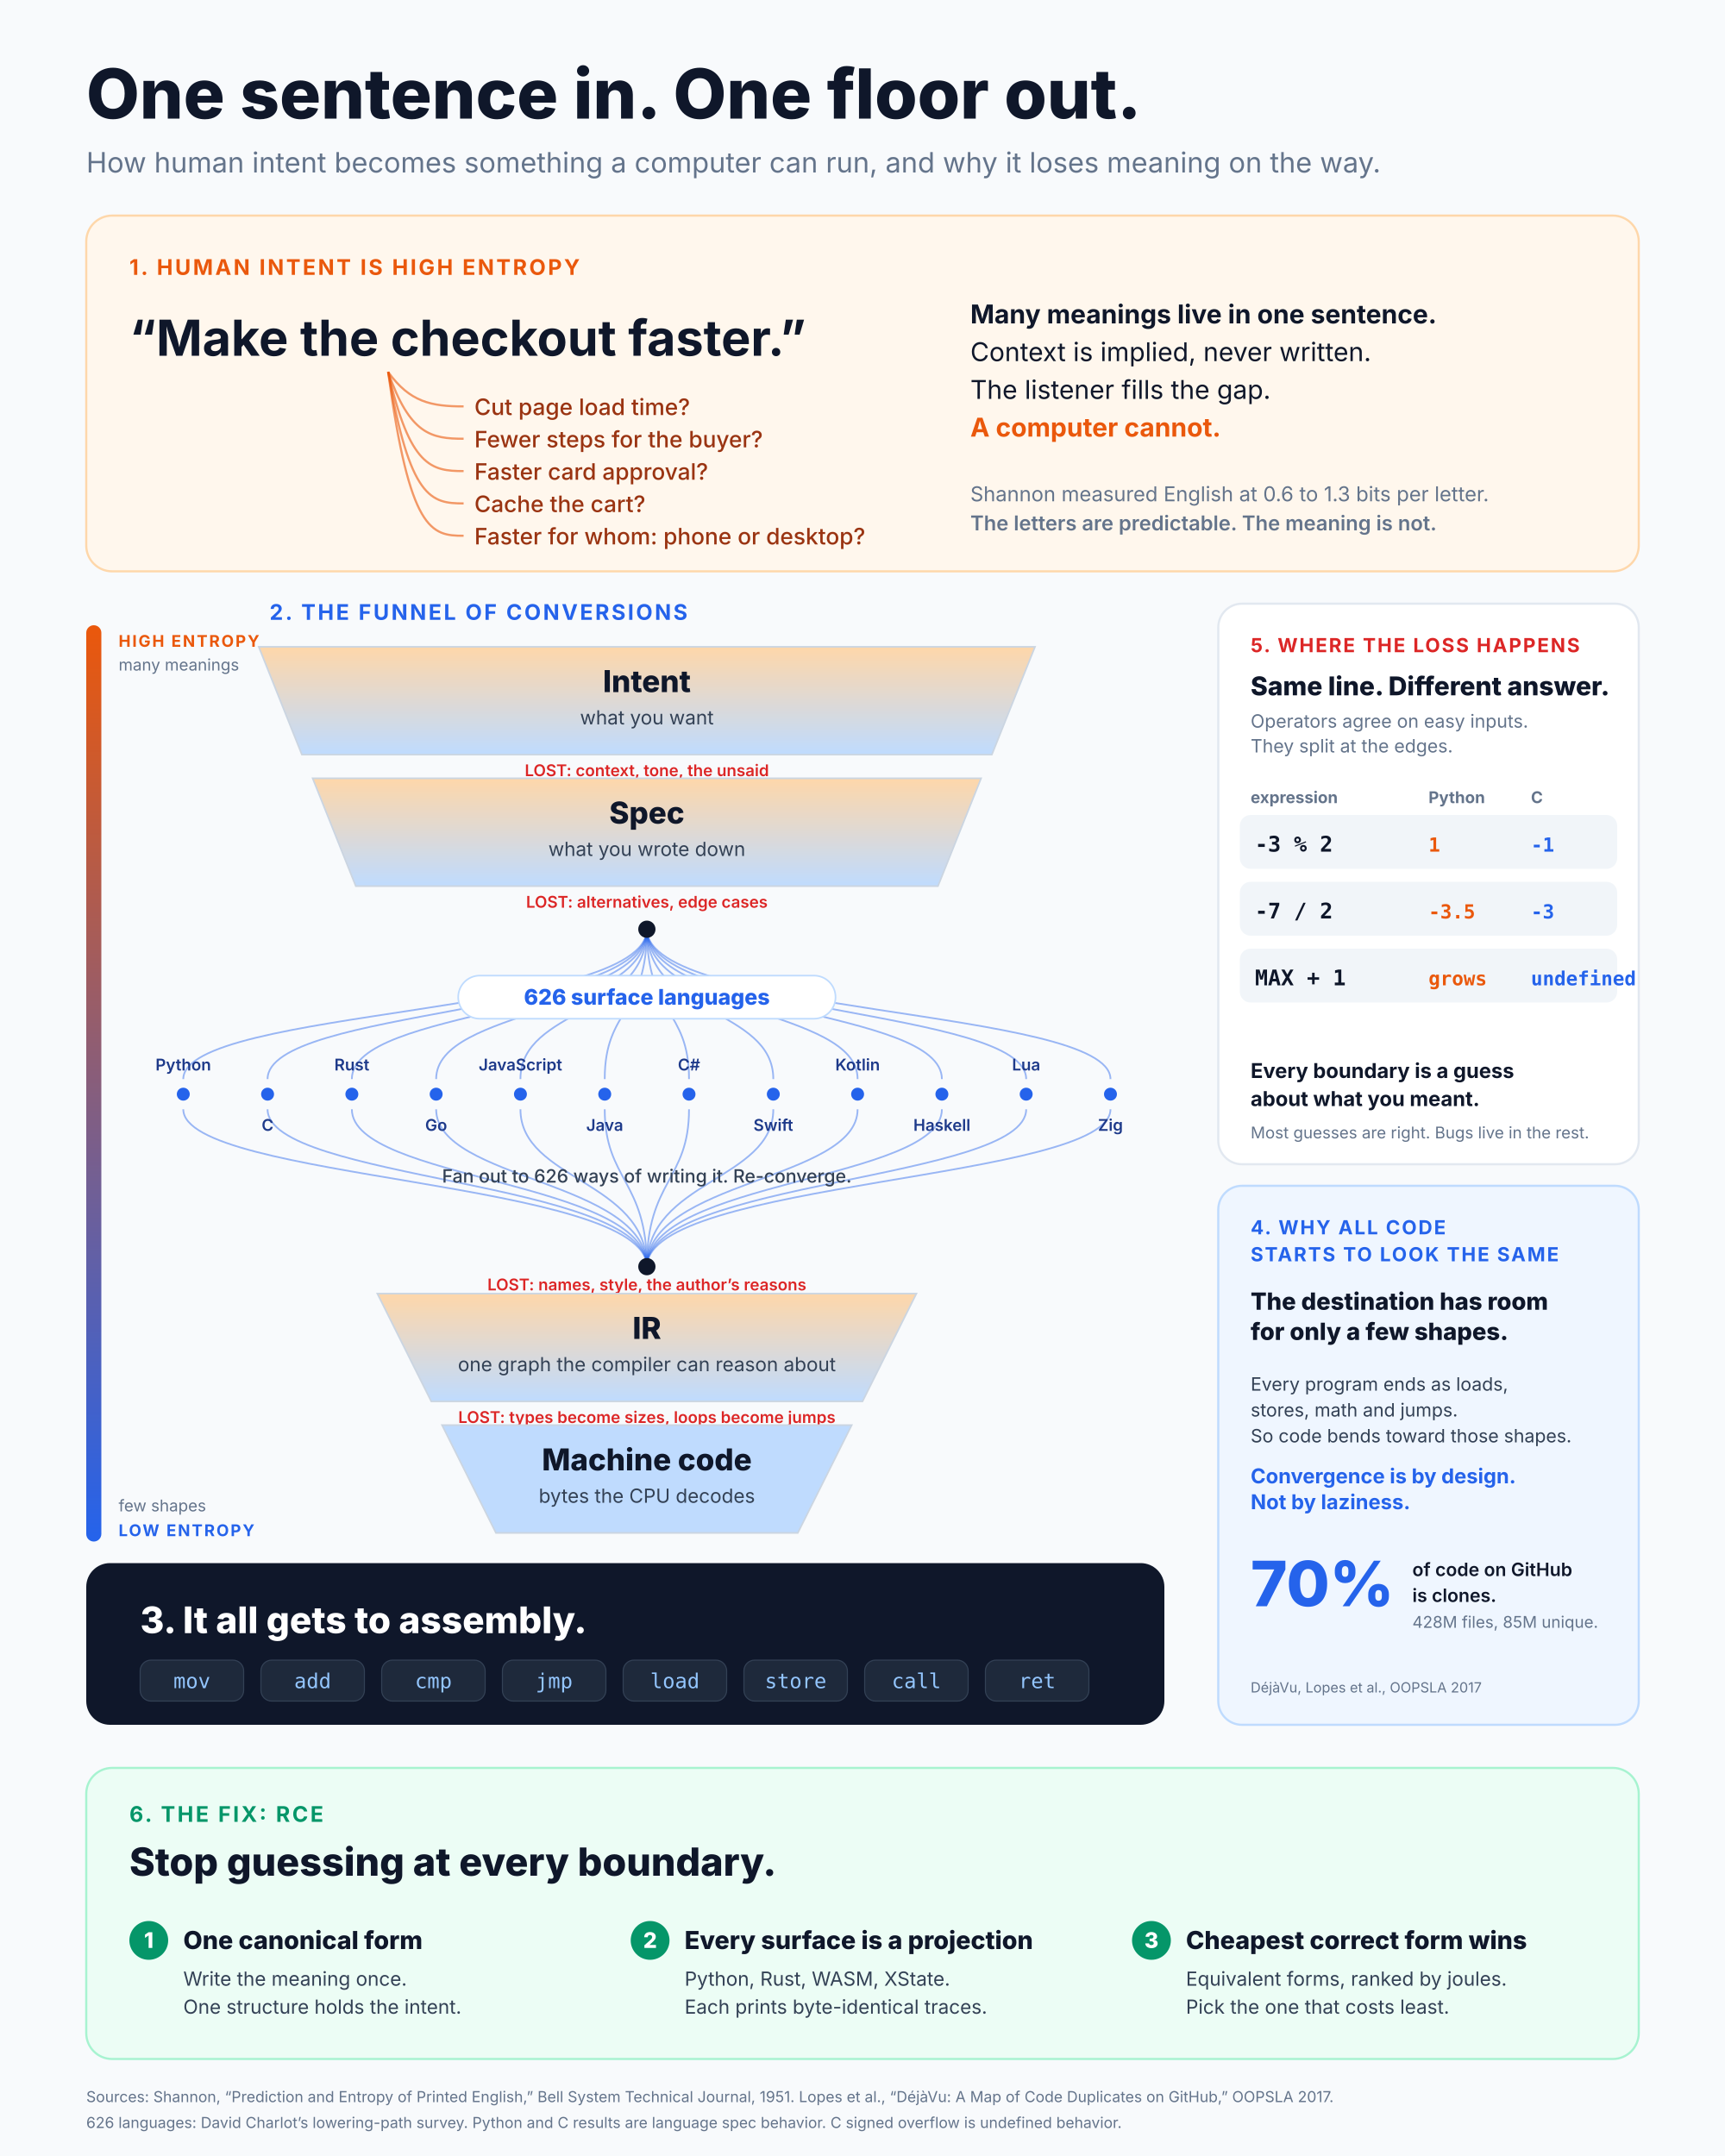
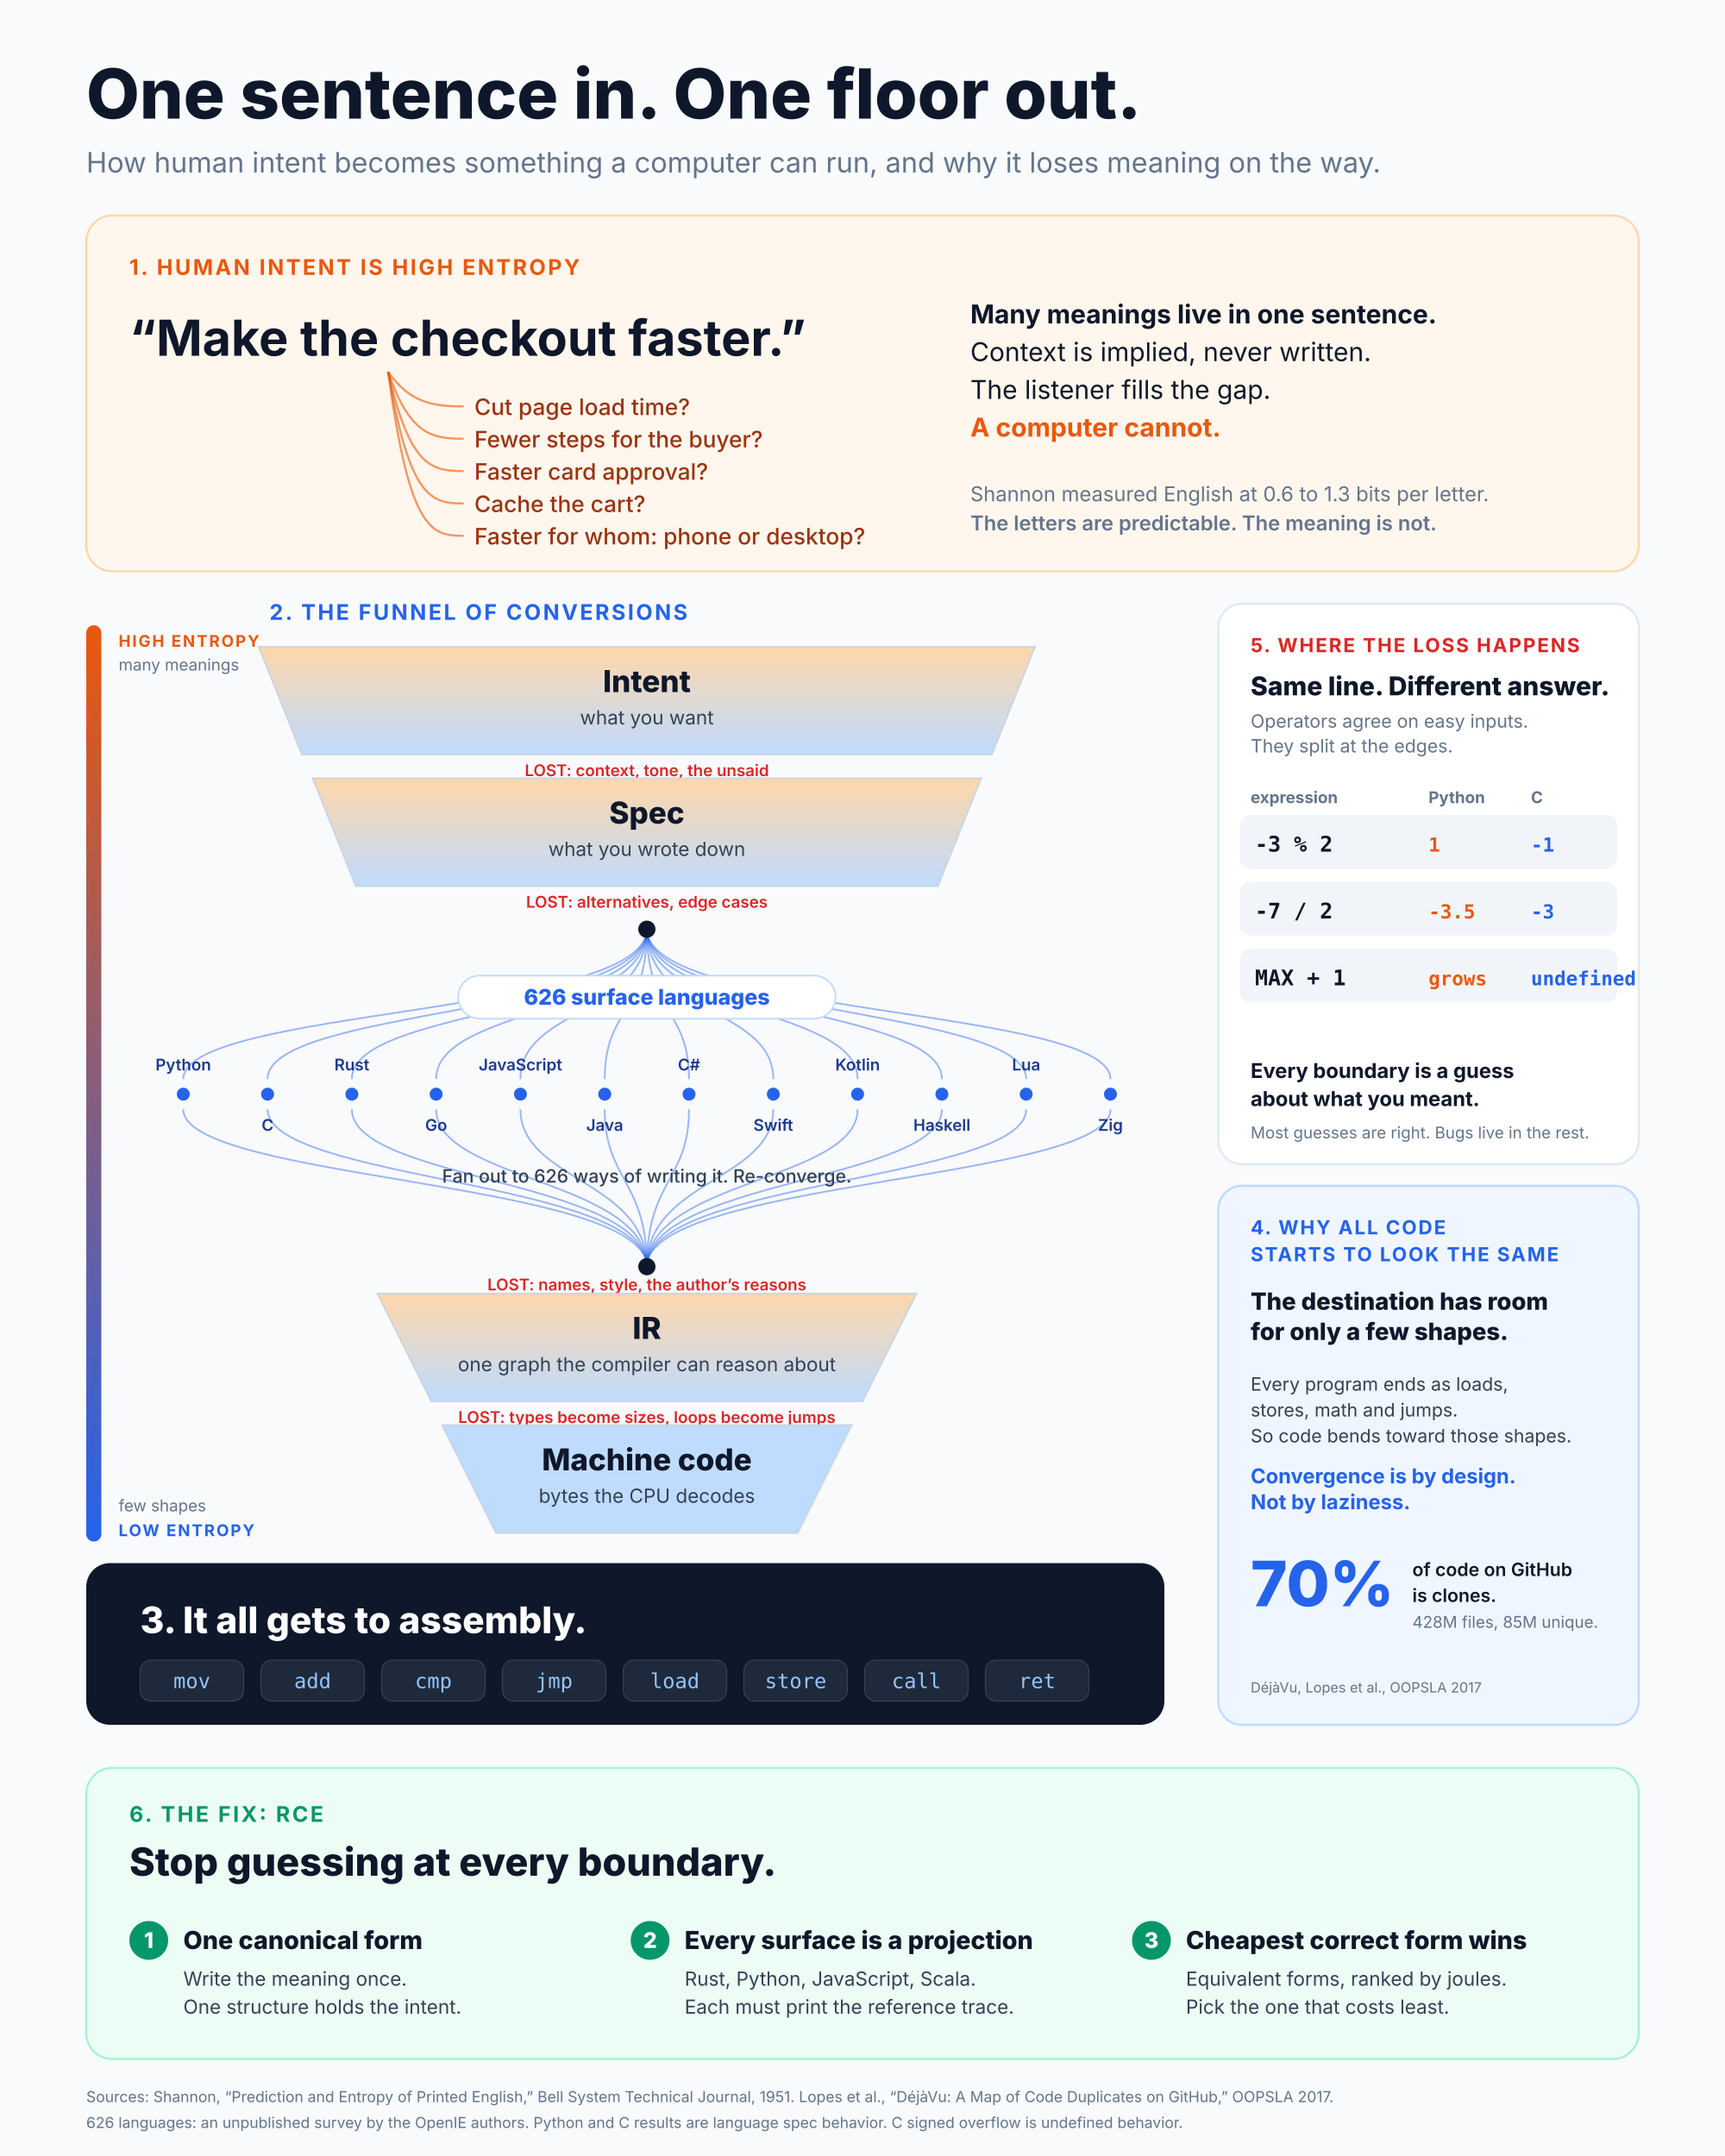
<svg xmlns="http://www.w3.org/2000/svg" width="1600" height="2000" viewBox="0 0 1600 2000">
  <rect width="1600" height="2000" fill="#f8fafc" />
  <defs>
    <linearGradient id="ent" x1="0" y1="0" x2="0" y2="1">
      <stop offset="0" stop-color="#ea580c" />
      <stop offset="1" stop-color="#2563eb" />
    </linearGradient>
    <linearGradient id="fun" x1="0" y1="0" x2="0" y2="1">
      <stop offset="0" stop-color="#fed7aa" />
      <stop offset="1" stop-color="#bfdbfe" />
    </linearGradient>
  </defs>
  <text x="80" y="110" font-family="Inter, 'DejaVu Sans', sans-serif" font-size="64" font-weight="800" fill="#0f172a" text-anchor="start">One sentence in. One floor out.</text>
  <text x="80" y="160" font-family="Inter, 'DejaVu Sans', sans-serif" font-size="26" font-weight="400" fill="#64748b" text-anchor="start">How human intent becomes something a computer can run, and why it loses meaning on the way.</text>
  <rect x="80" y="200" width="1440" height="330" rx="24" fill="#fff7ed" stroke="#fed7aa" stroke-width="2" opacity="1" />
  <text x="120" y="255" font-family="Inter, 'DejaVu Sans', sans-serif" font-size="20" font-weight="700" fill="#ea580c" text-anchor="start" letter-spacing="2">1. HUMAN INTENT IS HIGH ENTROPY</text>
  <text x="120" y="330" font-family="Inter, 'DejaVu Sans', sans-serif" font-size="46" font-weight="700" fill="#0f172a" text-anchor="start">“Make the checkout faster.”</text>
  <path d="M 360 345 C 380 373, 400 377, 430 377" stroke="#ea580c" stroke-width="2" fill="none" opacity="0.6" />
  <text x="440" y="385" font-family="Inter, 'DejaVu Sans', sans-serif" font-size="21" font-weight="500" fill="#9a3412" text-anchor="start">Cut page load time?</text>
  <path d="M 360 345 C 380 403, 400 407, 430 407" stroke="#ea580c" stroke-width="2" fill="none" opacity="0.6" />
  <text x="440" y="415" font-family="Inter, 'DejaVu Sans', sans-serif" font-size="21" font-weight="500" fill="#9a3412" text-anchor="start">Fewer steps for the buyer?</text>
  <path d="M 360 345 C 380 433, 400 437, 430 437" stroke="#ea580c" stroke-width="2" fill="none" opacity="0.6" />
  <text x="440" y="445" font-family="Inter, 'DejaVu Sans', sans-serif" font-size="21" font-weight="500" fill="#9a3412" text-anchor="start">Faster card approval?</text>
  <path d="M 360 345 C 380 463, 400 467, 430 467" stroke="#ea580c" stroke-width="2" fill="none" opacity="0.6" />
  <text x="440" y="475" font-family="Inter, 'DejaVu Sans', sans-serif" font-size="21" font-weight="500" fill="#9a3412" text-anchor="start">Cache the cart?</text>
  <path d="M 360 345 C 380 493, 400 497, 430 497" stroke="#ea580c" stroke-width="2" fill="none" opacity="0.6" />
  <text x="440" y="505" font-family="Inter, 'DejaVu Sans', sans-serif" font-size="21" font-weight="500" fill="#9a3412" text-anchor="start">Faster for whom: phone or desktop?</text>
  <text x="900" y="300" font-family="Inter, 'DejaVu Sans', sans-serif" font-size="24" font-weight="700" fill="#0f172a" text-anchor="start">Many meanings live in one sentence.</text>
  <text x="900" y="335" font-family="Inter, 'DejaVu Sans', sans-serif" font-size="24" font-weight="400" fill="#0f172a" text-anchor="start">Context is implied, never written.</text>
  <text x="900" y="370" font-family="Inter, 'DejaVu Sans', sans-serif" font-size="24" font-weight="400" fill="#0f172a" text-anchor="start">The listener fills the gap.</text>
  <text x="900" y="405" font-family="Inter, 'DejaVu Sans', sans-serif" font-size="24" font-weight="700" fill="#ea580c" text-anchor="start">A computer cannot.</text>
  <text x="900" y="465" font-family="Inter, 'DejaVu Sans', sans-serif" font-size="19" font-weight="400" fill="#64748b" text-anchor="start">Shannon measured English at 0.6 to 1.3 bits per letter.</text>
  <text x="900" y="492" font-family="Inter, 'DejaVu Sans', sans-serif" font-size="19" font-weight="600" fill="#64748b" text-anchor="start">The letters are predictable. The meaning is not.</text>
  <rect x="80" y="580" width="14" height="850" rx="7" fill="url(#ent)" />
  <text x="110" y="600" font-family="Inter, 'DejaVu Sans', sans-serif" font-size="15" font-weight="700" fill="#ea580c" text-anchor="start" letter-spacing="1.5">HIGH ENTROPY</text>
  <text x="110" y="1425" font-family="Inter, 'DejaVu Sans', sans-serif" font-size="15" font-weight="700" fill="#2563eb" text-anchor="start" letter-spacing="1.5">LOW ENTROPY</text>
  <text x="110" y="622" font-family="Inter, 'DejaVu Sans', sans-serif" font-size="15" font-weight="400" fill="#64748b" text-anchor="start">many meanings</text>
  <text x="110" y="1402" font-family="Inter, 'DejaVu Sans', sans-serif" font-size="15" font-weight="400" fill="#64748b" text-anchor="start">few shapes</text>
  <text x="250" y="575" font-family="Inter, 'DejaVu Sans', sans-serif" font-size="20" font-weight="700" fill="#2563eb" text-anchor="start" letter-spacing="2">2. THE FUNNEL OF CONVERSIONS</text>
  <path d="M 240 600 L 960 600 L 920 700 L 280 700 Z" fill="url(#fun)" stroke="#cbd5e1" stroke-width="1.5" />
  <text x="600" y="642" font-family="Inter, 'DejaVu Sans', sans-serif" font-size="28" font-weight="800" fill="#0f172a" text-anchor="middle">Intent</text>
  <text x="600" y="672" font-family="Inter, 'DejaVu Sans', sans-serif" font-size="18" font-weight="400" fill="#334155" text-anchor="middle">what you want</text>
  <text x="600" y="720" font-family="Inter, 'DejaVu Sans', sans-serif" font-size="15" font-weight="600" fill="#dc2626" text-anchor="middle">LOST: context, tone, the unsaid</text>
  <path d="M 290 722 L 910 722 L 870 822 L 330 822 Z" fill="url(#fun)" stroke="#cbd5e1" stroke-width="1.5" />
  <text x="600" y="764" font-family="Inter, 'DejaVu Sans', sans-serif" font-size="28" font-weight="800" fill="#0f172a" text-anchor="middle">Spec</text>
  <text x="600" y="794" font-family="Inter, 'DejaVu Sans', sans-serif" font-size="18" font-weight="400" fill="#334155" text-anchor="middle">what you wrote down</text>
  <text x="600" y="842" font-family="Inter, 'DejaVu Sans', sans-serif" font-size="15" font-weight="600" fill="#dc2626" text-anchor="middle">LOST: alternatives, edge cases</text>
  <path d="M 600 862 C 600 942, 170.0 935, 170.0 1001" stroke="#2563eb" stroke-width="1.6" fill="none" opacity="0.45" />
  <path d="M 170.0 1029 C 170.0 1095, 600 1095, 600 1175" stroke="#2563eb" stroke-width="1.6" fill="none" opacity="0.45" />
  <circle cx="170.0" cy="1015" r="6" fill="#2563eb" />
  <text x="170.0" y="993" font-family="Inter, 'DejaVu Sans', sans-serif" font-size="15" font-weight="600" fill="#1e3a8a" text-anchor="middle">Python</text>
  <path d="M 600 862 C 600 942, 248.182 935, 248.182 1001" stroke="#2563eb" stroke-width="1.6" fill="none" opacity="0.45" />
  <path d="M 248.182 1029 C 248.182 1095, 600 1095, 600 1175" stroke="#2563eb" stroke-width="1.6" fill="none" opacity="0.45" />
  <circle cx="248.182" cy="1015" r="6" fill="#2563eb" />
  <text x="248.182" y="1049" font-family="Inter, 'DejaVu Sans', sans-serif" font-size="15" font-weight="600" fill="#1e3a8a" text-anchor="middle">C</text>
  <path d="M 600 862 C 600 942, 326.364 935, 326.364 1001" stroke="#2563eb" stroke-width="1.6" fill="none" opacity="0.45" />
  <path d="M 326.364 1029 C 326.364 1095, 600 1095, 600 1175" stroke="#2563eb" stroke-width="1.6" fill="none" opacity="0.45" />
  <circle cx="326.364" cy="1015" r="6" fill="#2563eb" />
  <text x="326.364" y="993" font-family="Inter, 'DejaVu Sans', sans-serif" font-size="15" font-weight="600" fill="#1e3a8a" text-anchor="middle">Rust</text>
  <path d="M 600 862 C 600 942, 404.545 935, 404.545 1001" stroke="#2563eb" stroke-width="1.6" fill="none" opacity="0.45" />
  <path d="M 404.545 1029 C 404.545 1095, 600 1095, 600 1175" stroke="#2563eb" stroke-width="1.6" fill="none" opacity="0.45" />
  <circle cx="404.545" cy="1015" r="6" fill="#2563eb" />
  <text x="404.545" y="1049" font-family="Inter, 'DejaVu Sans', sans-serif" font-size="15" font-weight="600" fill="#1e3a8a" text-anchor="middle">Go</text>
  <path d="M 600 862 C 600 942, 482.727 935, 482.727 1001" stroke="#2563eb" stroke-width="1.6" fill="none" opacity="0.45" />
  <path d="M 482.727 1029 C 482.727 1095, 600 1095, 600 1175" stroke="#2563eb" stroke-width="1.6" fill="none" opacity="0.45" />
  <circle cx="482.727" cy="1015" r="6" fill="#2563eb" />
  <text x="482.727" y="993" font-family="Inter, 'DejaVu Sans', sans-serif" font-size="15" font-weight="600" fill="#1e3a8a" text-anchor="middle">JavaScript</text>
  <path d="M 600 862 C 600 942, 560.909 935, 560.909 1001" stroke="#2563eb" stroke-width="1.6" fill="none" opacity="0.45" />
  <path d="M 560.909 1029 C 560.909 1095, 600 1095, 600 1175" stroke="#2563eb" stroke-width="1.6" fill="none" opacity="0.45" />
  <circle cx="560.909" cy="1015" r="6" fill="#2563eb" />
  <text x="560.909" y="1049" font-family="Inter, 'DejaVu Sans', sans-serif" font-size="15" font-weight="600" fill="#1e3a8a" text-anchor="middle">Java</text>
  <path d="M 600 862 C 600 942, 639.091 935, 639.091 1001" stroke="#2563eb" stroke-width="1.6" fill="none" opacity="0.45" />
  <path d="M 639.091 1029 C 639.091 1095, 600 1095, 600 1175" stroke="#2563eb" stroke-width="1.6" fill="none" opacity="0.45" />
  <circle cx="639.091" cy="1015" r="6" fill="#2563eb" />
  <text x="639.091" y="993" font-family="Inter, 'DejaVu Sans', sans-serif" font-size="15" font-weight="600" fill="#1e3a8a" text-anchor="middle">C#</text>
  <path d="M 600 862 C 600 942, 717.273 935, 717.273 1001" stroke="#2563eb" stroke-width="1.6" fill="none" opacity="0.45" />
  <path d="M 717.273 1029 C 717.273 1095, 600 1095, 600 1175" stroke="#2563eb" stroke-width="1.6" fill="none" opacity="0.45" />
  <circle cx="717.273" cy="1015" r="6" fill="#2563eb" />
  <text x="717.273" y="1049" font-family="Inter, 'DejaVu Sans', sans-serif" font-size="15" font-weight="600" fill="#1e3a8a" text-anchor="middle">Swift</text>
  <path d="M 600 862 C 600 942, 795.455 935, 795.455 1001" stroke="#2563eb" stroke-width="1.6" fill="none" opacity="0.45" />
  <path d="M 795.455 1029 C 795.455 1095, 600 1095, 600 1175" stroke="#2563eb" stroke-width="1.6" fill="none" opacity="0.45" />
  <circle cx="795.455" cy="1015" r="6" fill="#2563eb" />
  <text x="795.455" y="993" font-family="Inter, 'DejaVu Sans', sans-serif" font-size="15" font-weight="600" fill="#1e3a8a" text-anchor="middle">Kotlin</text>
  <path d="M 600 862 C 600 942, 873.636 935, 873.636 1001" stroke="#2563eb" stroke-width="1.6" fill="none" opacity="0.45" />
  <path d="M 873.636 1029 C 873.636 1095, 600 1095, 600 1175" stroke="#2563eb" stroke-width="1.6" fill="none" opacity="0.45" />
  <circle cx="873.636" cy="1015" r="6" fill="#2563eb" />
  <text x="873.636" y="1049" font-family="Inter, 'DejaVu Sans', sans-serif" font-size="15" font-weight="600" fill="#1e3a8a" text-anchor="middle">Haskell</text>
  <path d="M 600 862 C 600 942, 951.818 935, 951.818 1001" stroke="#2563eb" stroke-width="1.6" fill="none" opacity="0.45" />
  <path d="M 951.818 1029 C 951.818 1095, 600 1095, 600 1175" stroke="#2563eb" stroke-width="1.6" fill="none" opacity="0.45" />
  <circle cx="951.818" cy="1015" r="6" fill="#2563eb" />
  <text x="951.818" y="993" font-family="Inter, 'DejaVu Sans', sans-serif" font-size="15" font-weight="600" fill="#1e3a8a" text-anchor="middle">Lua</text>
  <path d="M 600 862 C 600 942, 1030.0 935, 1030.0 1001" stroke="#2563eb" stroke-width="1.6" fill="none" opacity="0.45" />
  <path d="M 1030.0 1029 C 1030.0 1095, 600 1095, 600 1175" stroke="#2563eb" stroke-width="1.6" fill="none" opacity="0.45" />
  <circle cx="1030.0" cy="1015" r="6" fill="#2563eb" />
  <text x="1030.0" y="1049" font-family="Inter, 'DejaVu Sans', sans-serif" font-size="15" font-weight="600" fill="#1e3a8a" text-anchor="middle">Zig</text>
  <circle cx="600" cy="862" r="8" fill="#0f172a" />
  <circle cx="600" cy="1175" r="8" fill="#0f172a" />
  <rect x="425" y="905" width="350" height="40" rx="20" fill="#ffffff" stroke="#bfdbfe" stroke-width="1.5" opacity="1" />
  <text x="600" y="932" font-family="Inter, 'DejaVu Sans', sans-serif" font-size="20" font-weight="800" fill="#2563eb" text-anchor="middle">626 surface languages</text>
  <text x="600" y="1097" font-family="Inter, 'DejaVu Sans', sans-serif" font-size="17" font-weight="500" fill="#334155" text-anchor="middle">Fan out to 626 ways of writing it. Re-converge.</text>
  <text x="600" y="1197" font-family="Inter, 'DejaVu Sans', sans-serif" font-size="15" font-weight="600" fill="#dc2626" text-anchor="middle">LOST: names, style, the author’s reasons</text>
  <path d="M 350 1200 L 850 1200 L 800 1300 L 400 1300 Z" fill="url(#fun)" stroke="#cbd5e1" stroke-width="1.5" />
  <text x="600" y="1242" font-family="Inter, 'DejaVu Sans', sans-serif" font-size="28" font-weight="800" fill="#0f172a" text-anchor="middle">IR</text>
  <text x="600" y="1272" font-family="Inter, 'DejaVu Sans', sans-serif" font-size="18" font-weight="400" fill="#334155" text-anchor="middle">one graph the compiler can reason about</text>
  <text x="600" y="1320" font-family="Inter, 'DejaVu Sans', sans-serif" font-size="15" font-weight="600" fill="#dc2626" text-anchor="middle">LOST: types become sizes, loops become jumps</text>
  <path d="M 410 1322 L 790 1322 L 740 1422 L 460 1422 Z" fill="#bfdbfe" stroke="#cbd5e1" stroke-width="1.5" />
  <text x="600" y="1364" font-family="Inter, 'DejaVu Sans', sans-serif" font-size="28" font-weight="800" fill="#0f172a" text-anchor="middle">Machine code</text>
  <text x="600" y="1394" font-family="Inter, 'DejaVu Sans', sans-serif" font-size="18" font-weight="400" fill="#334155" text-anchor="middle">bytes the CPU decodes</text>
  <rect x="80" y="1450" width="1000" height="150" rx="22" fill="#0f172a" stroke="none" stroke-width="0" opacity="1" />
  <text x="130" y="1515" font-family="Inter, 'DejaVu Sans', sans-serif" font-size="34" font-weight="800" fill="#ffffff" text-anchor="start">3. It all gets to assembly.</text>
  <rect x="130" y="1540" width="96" height="38" rx="10" fill="#1e293b" stroke="#334155" stroke-width="1" opacity="1" />
  <text x="178" y="1566" font-family="'DM Mono', 'DejaVu Sans Mono', monospace" font-size="19" font-weight="500" fill="#93c5fd" text-anchor="middle">mov</text>
  <rect x="242" y="1540" width="96" height="38" rx="10" fill="#1e293b" stroke="#334155" stroke-width="1" opacity="1" />
  <text x="290" y="1566" font-family="'DM Mono', 'DejaVu Sans Mono', monospace" font-size="19" font-weight="500" fill="#93c5fd" text-anchor="middle">add</text>
  <rect x="354" y="1540" width="96" height="38" rx="10" fill="#1e293b" stroke="#334155" stroke-width="1" opacity="1" />
  <text x="402" y="1566" font-family="'DM Mono', 'DejaVu Sans Mono', monospace" font-size="19" font-weight="500" fill="#93c5fd" text-anchor="middle">cmp</text>
  <rect x="466" y="1540" width="96" height="38" rx="10" fill="#1e293b" stroke="#334155" stroke-width="1" opacity="1" />
  <text x="514" y="1566" font-family="'DM Mono', 'DejaVu Sans Mono', monospace" font-size="19" font-weight="500" fill="#93c5fd" text-anchor="middle">jmp</text>
  <rect x="578" y="1540" width="96" height="38" rx="10" fill="#1e293b" stroke="#334155" stroke-width="1" opacity="1" />
  <text x="626" y="1566" font-family="'DM Mono', 'DejaVu Sans Mono', monospace" font-size="19" font-weight="500" fill="#93c5fd" text-anchor="middle">load</text>
  <rect x="690" y="1540" width="96" height="38" rx="10" fill="#1e293b" stroke="#334155" stroke-width="1" opacity="1" />
  <text x="738" y="1566" font-family="'DM Mono', 'DejaVu Sans Mono', monospace" font-size="19" font-weight="500" fill="#93c5fd" text-anchor="middle">store</text>
  <rect x="802" y="1540" width="96" height="38" rx="10" fill="#1e293b" stroke="#334155" stroke-width="1" opacity="1" />
  <text x="850" y="1566" font-family="'DM Mono', 'DejaVu Sans Mono', monospace" font-size="19" font-weight="500" fill="#93c5fd" text-anchor="middle">call</text>
  <rect x="914" y="1540" width="96" height="38" rx="10" fill="#1e293b" stroke="#334155" stroke-width="1" opacity="1" />
  <text x="962" y="1566" font-family="'DM Mono', 'DejaVu Sans Mono', monospace" font-size="19" font-weight="500" fill="#93c5fd" text-anchor="middle">ret</text>
  <rect x="1130" y="560" width="390" height="520" rx="22" fill="#ffffff" stroke="#e2e8f0" stroke-width="2" opacity="1" />
  <text x="1160" y="605" font-family="Inter, 'DejaVu Sans', sans-serif" font-size="18" font-weight="700" fill="#dc2626" text-anchor="start" letter-spacing="1.5">5. WHERE THE LOSS HAPPENS</text>
  <text x="1160" y="645" font-family="Inter, 'DejaVu Sans', sans-serif" font-size="24" font-weight="800" fill="#0f172a" text-anchor="start">Same line. Different answer.</text>
  <text x="1160" y="675" font-family="Inter, 'DejaVu Sans', sans-serif" font-size="17" font-weight="400" fill="#64748b" text-anchor="start">Operators agree on easy inputs.</text>
  <text x="1160" y="698" font-family="Inter, 'DejaVu Sans', sans-serif" font-size="17" font-weight="400" fill="#64748b" text-anchor="start">They split at the edges.</text>
  <text x="1160" y="745" font-family="Inter, 'DejaVu Sans', sans-serif" font-size="15" font-weight="700" fill="#64748b" text-anchor="start">expression</text>
  <text x="1325" y="745" font-family="Inter, 'DejaVu Sans', sans-serif" font-size="15" font-weight="700" fill="#64748b" text-anchor="start">Python</text>
  <text x="1420" y="745" font-family="Inter, 'DejaVu Sans', sans-serif" font-size="15" font-weight="700" fill="#64748b" text-anchor="start">C</text>
  <rect x="1150" y="756" width="350" height="50" rx="10" fill="#f1f5f9" stroke="none" stroke-width="0" opacity="1" />
  <text x="1164" y="790" font-family="'DM Mono', 'DejaVu Sans Mono', monospace" font-size="20" font-weight="600" fill="#0f172a" text-anchor="start">-3 % 2</text>
  <text x="1325" y="790" font-family="'DM Mono', 'DejaVu Sans Mono', monospace" font-size="18" font-weight="600" fill="#ea580c" text-anchor="start">1</text>
  <text x="1420" y="790" font-family="'DM Mono', 'DejaVu Sans Mono', monospace" font-size="18" font-weight="600" fill="#2563eb" text-anchor="start">-1</text>
  <rect x="1150" y="818" width="350" height="50" rx="10" fill="#f1f5f9" stroke="none" stroke-width="0" opacity="1" />
  <text x="1164" y="852" font-family="'DM Mono', 'DejaVu Sans Mono', monospace" font-size="20" font-weight="600" fill="#0f172a" text-anchor="start">-7 / 2</text>
  <text x="1325" y="852" font-family="'DM Mono', 'DejaVu Sans Mono', monospace" font-size="18" font-weight="600" fill="#ea580c" text-anchor="start">-3.5</text>
  <text x="1420" y="852" font-family="'DM Mono', 'DejaVu Sans Mono', monospace" font-size="18" font-weight="600" fill="#2563eb" text-anchor="start">-3</text>
  <rect x="1150" y="880" width="350" height="50" rx="10" fill="#f1f5f9" stroke="none" stroke-width="0" opacity="1" />
  <text x="1164" y="914" font-family="'DM Mono', 'DejaVu Sans Mono', monospace" font-size="20" font-weight="600" fill="#0f172a" text-anchor="start">MAX + 1</text>
  <text x="1325" y="914" font-family="'DM Mono', 'DejaVu Sans Mono', monospace" font-size="18" font-weight="600" fill="#ea580c" text-anchor="start">grows</text>
  <text x="1420" y="914" font-family="'DM Mono', 'DejaVu Sans Mono', monospace" font-size="18" font-weight="600" fill="#2563eb" text-anchor="start">undefined</text>
  <text x="1160" y="1000" font-family="Inter, 'DejaVu Sans', sans-serif" font-size="19" font-weight="700" fill="#0f172a" text-anchor="start">Every boundary is a guess</text>
  <text x="1160" y="1026" font-family="Inter, 'DejaVu Sans', sans-serif" font-size="19" font-weight="700" fill="#0f172a" text-anchor="start">about what you meant.</text>
  <text x="1160" y="1056" font-family="Inter, 'DejaVu Sans', sans-serif" font-size="15" font-weight="400" fill="#64748b" text-anchor="start">Most guesses are right. Bugs live in the rest.</text>
  <rect x="1130" y="1100" width="390" height="500" rx="22" fill="#eff6ff" stroke="#bfdbfe" stroke-width="2" opacity="1" />
  <text x="1160" y="1145" font-family="Inter, 'DejaVu Sans', sans-serif" font-size="18" font-weight="700" fill="#2563eb" text-anchor="start" letter-spacing="1.5">4. WHY ALL CODE</text>
  <text x="1160" y="1170" font-family="Inter, 'DejaVu Sans', sans-serif" font-size="18" font-weight="700" fill="#2563eb" text-anchor="start" letter-spacing="1.5">STARTS TO LOOK THE SAME</text>
  <text x="1160" y="1215" font-family="Inter, 'DejaVu Sans', sans-serif" font-size="22" font-weight="800" fill="#0f172a" text-anchor="start">The destination has room</text>
  <text x="1160" y="1243" font-family="Inter, 'DejaVu Sans', sans-serif" font-size="22" font-weight="800" fill="#0f172a" text-anchor="start">for only a few shapes.</text>
  <text x="1160" y="1290" font-family="Inter, 'DejaVu Sans', sans-serif" font-size="17" font-weight="400" fill="#334155" text-anchor="start">Every program ends as loads,</text>
  <text x="1160" y="1314" font-family="Inter, 'DejaVu Sans', sans-serif" font-size="17" font-weight="400" fill="#334155" text-anchor="start">stores, math and jumps.</text>
  <text x="1160" y="1338" font-family="Inter, 'DejaVu Sans', sans-serif" font-size="17" font-weight="400" fill="#334155" text-anchor="start">So code bends toward those shapes.</text>
  <text x="1160" y="1376" font-family="Inter, 'DejaVu Sans', sans-serif" font-size="19" font-weight="700" fill="#2563eb" text-anchor="start">Convergence is by design.</text>
  <text x="1160" y="1400" font-family="Inter, 'DejaVu Sans', sans-serif" font-size="19" font-weight="700" fill="#2563eb" text-anchor="start">Not by laziness.</text>
  <text x="1160" y="1490" font-family="Inter, 'DejaVu Sans', sans-serif" font-size="58" font-weight="800" fill="#2563eb" text-anchor="start">70%</text>
  <text x="1310" y="1462" font-family="Inter, 'DejaVu Sans', sans-serif" font-size="17" font-weight="600" fill="#0f172a" text-anchor="start">of code on GitHub</text>
  <text x="1310" y="1486" font-family="Inter, 'DejaVu Sans', sans-serif" font-size="17" font-weight="600" fill="#0f172a" text-anchor="start">is clones.</text>
  <text x="1310" y="1510" font-family="Inter, 'DejaVu Sans', sans-serif" font-size="15" font-weight="400" fill="#64748b" text-anchor="start">428M files, 85M unique.</text>
  <text x="1160" y="1570" font-family="Inter, 'DejaVu Sans', sans-serif" font-size="13" font-weight="400" fill="#64748b" text-anchor="start">DéjàVu, Lopes et al., OOPSLA 2017</text>
  <rect x="80" y="1640" width="1440" height="270" rx="24" fill="#ecfdf5" stroke="#a7f3d0" stroke-width="2" opacity="1" />
  <text x="120" y="1690" font-family="Inter, 'DejaVu Sans', sans-serif" font-size="20" font-weight="700" fill="#059669" text-anchor="start" letter-spacing="2">6. THE FIX: RCE</text>
  <text x="120" y="1740" font-family="Inter, 'DejaVu Sans', sans-serif" font-size="36" font-weight="800" fill="#0f172a" text-anchor="start">Stop guessing at every boundary.</text>
  <circle cx="138" cy="1800" r="18" fill="#059669" />
  <text x="138" y="1807" font-family="Inter, 'DejaVu Sans', sans-serif" font-size="20" font-weight="800" fill="#ffffff" text-anchor="middle">1</text>
  <text x="170" y="1808" font-family="Inter, 'DejaVu Sans', sans-serif" font-size="23" font-weight="800" fill="#0f172a" text-anchor="start">One canonical form</text>
  <text x="170" y="1842" font-family="Inter, 'DejaVu Sans', sans-serif" font-size="18" font-weight="400" fill="#334155" text-anchor="start">Write the meaning once.</text>
  <text x="170" y="1868" font-family="Inter, 'DejaVu Sans', sans-serif" font-size="18" font-weight="400" fill="#334155" text-anchor="start">One structure holds the intent.</text>
  <circle cx="603" cy="1800" r="18" fill="#059669" />
  <text x="603" y="1807" font-family="Inter, 'DejaVu Sans', sans-serif" font-size="20" font-weight="800" fill="#ffffff" text-anchor="middle">2</text>
  <text x="635" y="1808" font-family="Inter, 'DejaVu Sans', sans-serif" font-size="23" font-weight="800" fill="#0f172a" text-anchor="start">Every surface is a projection</text>
-   <text x="635" y="1842" font-family="Inter, 'DejaVu Sans', sans-serif" font-size="18" font-weight="400" fill="#334155" text-anchor="start">Python, Rust, WASM, XState.</text>
-   <text x="635" y="1868" font-family="Inter, 'DejaVu Sans', sans-serif" font-size="18" font-weight="400" fill="#334155" text-anchor="start">Each prints byte-identical traces.</text>
+   <text x="635" y="1842" font-family="Inter, 'DejaVu Sans', sans-serif" font-size="18" font-weight="400" fill="#334155" text-anchor="start">Rust, Python, JavaScript, Scala.</text>
+   <text x="635" y="1868" font-family="Inter, 'DejaVu Sans', sans-serif" font-size="18" font-weight="400" fill="#334155" text-anchor="start">Each must print the reference trace.</text>
  <circle cx="1068" cy="1800" r="18" fill="#059669" />
  <text x="1068" y="1807" font-family="Inter, 'DejaVu Sans', sans-serif" font-size="20" font-weight="800" fill="#ffffff" text-anchor="middle">3</text>
  <text x="1100" y="1808" font-family="Inter, 'DejaVu Sans', sans-serif" font-size="23" font-weight="800" fill="#0f172a" text-anchor="start">Cheapest correct form wins</text>
  <text x="1100" y="1842" font-family="Inter, 'DejaVu Sans', sans-serif" font-size="18" font-weight="400" fill="#334155" text-anchor="start">Equivalent forms, ranked by joules.</text>
  <text x="1100" y="1868" font-family="Inter, 'DejaVu Sans', sans-serif" font-size="18" font-weight="400" fill="#334155" text-anchor="start">Pick the one that costs least.</text>
  <text x="80" y="1950" font-family="Inter, 'DejaVu Sans', sans-serif" font-size="14" font-weight="400" fill="#64748b" text-anchor="start">Sources: Shannon, “Prediction and Entropy of Printed English,” Bell System Technical Journal, 1951. Lopes et al., “DéjàVu: A Map of Code Duplicates on GitHub,” OOPSLA 2017.</text>
-   <text x="80" y="1974" font-family="Inter, 'DejaVu Sans', sans-serif" font-size="14" font-weight="400" fill="#64748b" text-anchor="start">626 languages: David Charlot’s lowering-path survey. Python and C results are language spec behavior. C signed overflow is undefined behavior.</text>
+   <text x="80" y="1974" font-family="Inter, 'DejaVu Sans', sans-serif" font-size="14" font-weight="400" fill="#64748b" text-anchor="start">626 languages: an unpublished survey by the OpenIE authors. Python and C results are language spec behavior. C signed overflow is undefined behavior.</text>
</svg>
